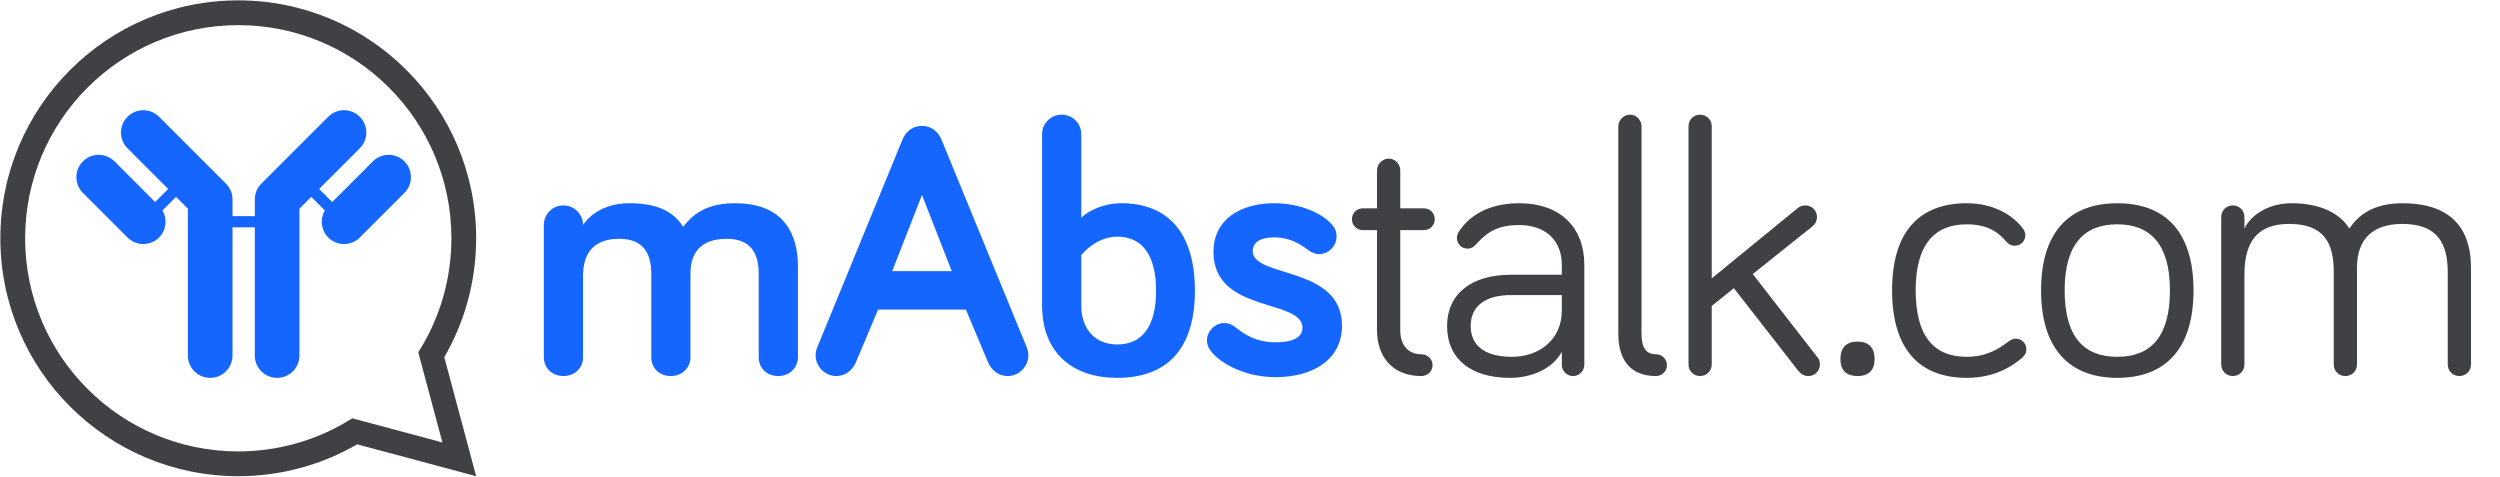
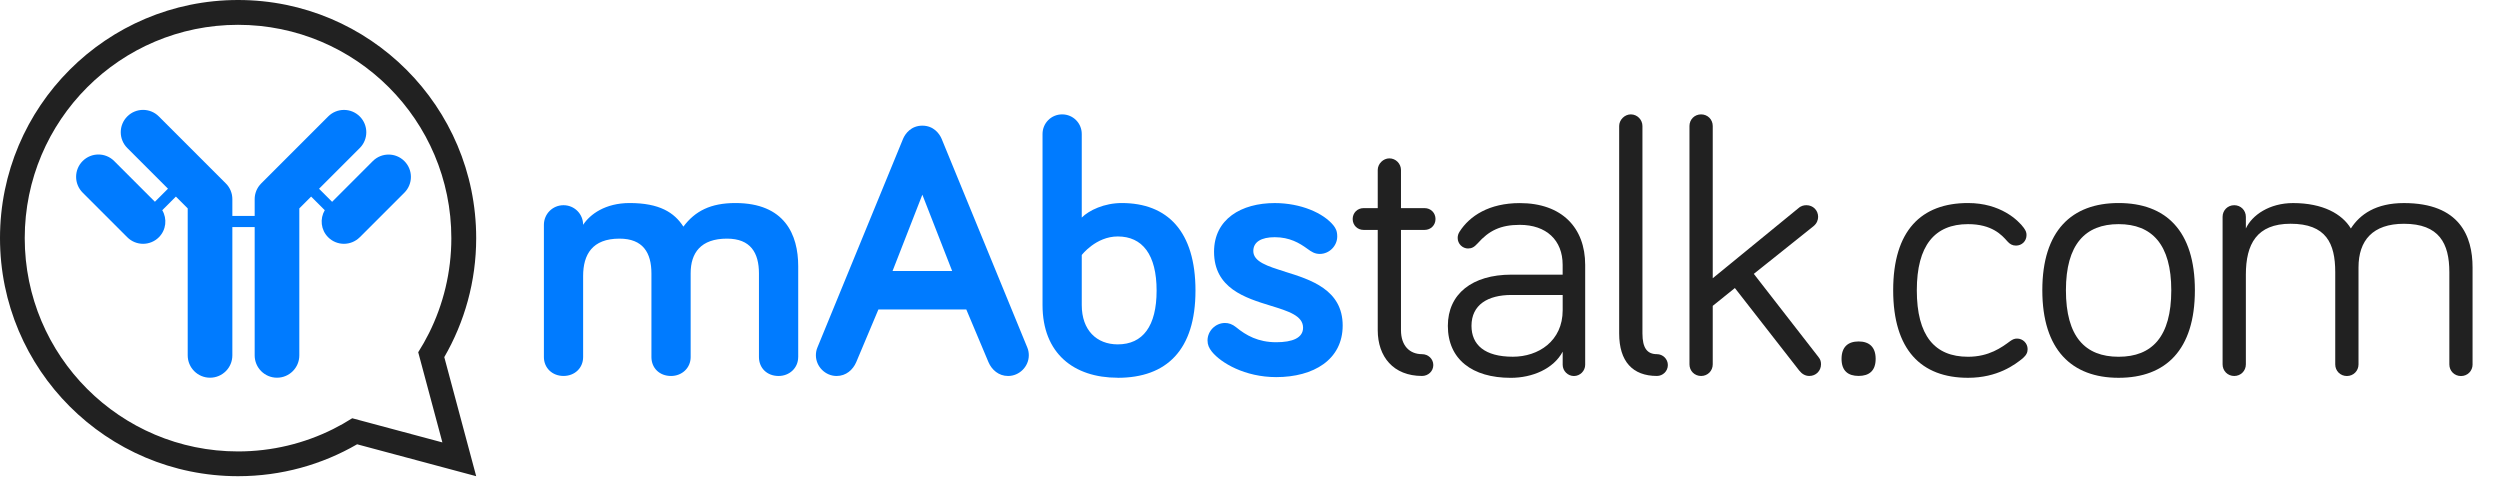
- <svg xmlns="http://www.w3.org/2000/svg" width="84px" height="16px" viewBox="0 0 84 16" version="1.1">
-   <defs />
-   <g id="Brands" stroke="none" stroke-width="1" fill="none" fill-rule="evenodd">
-     <g id="mAbstalk.com-logo" transform="translate(-22, -8)">
-       <g id="mabstalk-logo" transform="translate(22, 8)">
-         <path d="M13.588,6.482 L12.089,7.98 C11.796,8.273 11.322,8.273 11.029,7.98 C10.782,7.734 10.746,7.359 10.915,7.072 L10.458,6.614 C10.304,6.768 10.167,6.905 10.061,7.011 L10.061,11.947 C10.061,12.361 9.725,12.696 9.311,12.696 C8.897,12.696 8.562,12.361 8.562,11.947 C8.562,11.947 8.562,9.146 8.562,7.638 L7.812,7.638 L7.812,7.638 L7.812,7.638 C7.812,9.146 7.812,11.947 7.812,11.947 C7.812,12.361 7.477,12.696 7.063,12.696 C6.648,12.696 6.313,12.361 6.313,11.947 C6.313,11.947 6.313,8.137 6.313,7.011 C6.207,6.905 6.07,6.767 5.916,6.614 L5.458,7.072 C5.628,7.359 5.591,7.733 5.345,7.98 C5.052,8.273 4.578,8.273 4.285,7.98 L2.786,6.481 C2.493,6.188 2.493,5.714 2.786,5.422 C3.079,5.129 3.553,5.129 3.846,5.421 L5.212,6.788 L5.651,6.349 C5.021,5.719 4.285,4.982 4.285,4.982 C3.992,4.69 3.992,4.216 4.285,3.923 C4.578,3.63 5.052,3.63 5.344,3.923 L7.59,6.168 C7.626,6.204 7.659,6.243 7.687,6.286 C7.689,6.289 7.69,6.292 7.692,6.294 C7.717,6.332 7.738,6.373 7.756,6.415 C7.757,6.419 7.759,6.423 7.76,6.427 C7.776,6.468 7.789,6.51 7.798,6.554 C7.799,6.558 7.799,6.562 7.8,6.567 C7.807,6.609 7.812,6.652 7.812,6.696 L7.812,6.706 L7.812,7.263 L8.562,7.263 L8.562,7.263 L8.562,7.263 L8.562,6.706 L8.562,6.696 C8.562,6.652 8.567,6.609 8.574,6.567 C8.575,6.563 8.575,6.559 8.576,6.555 C8.585,6.511 8.598,6.468 8.614,6.427 C8.615,6.424 8.616,6.42 8.618,6.416 C8.636,6.373 8.657,6.333 8.682,6.294 C8.683,6.292 8.685,6.289 8.687,6.287 C8.715,6.244 8.748,6.204 8.784,6.168 L11.029,3.923 C11.322,3.63 11.796,3.63 12.089,3.923 C12.382,4.216 12.382,4.69 12.089,4.983 C12.089,4.983 11.353,5.719 10.723,6.349 L11.162,6.788 L12.528,5.422 C12.821,5.129 13.295,5.129 13.588,5.422 C13.881,5.715 13.881,6.189 13.588,6.482" id="Fill-1" fill="#1466FF" />
-         <path d="M14.444,13.295 L14.865,14.866 L13.295,14.445 L11.837,14.055 C11.631,14.186 11.417,14.307 11.197,14.417 C10.236,14.896 9.153,15.167 8.006,15.167 C4.051,15.167 0.845,11.961 0.845,8.006 C0.845,4.051 4.051,0.845 8.006,0.845 C11.961,0.845 15.167,4.051 15.167,8.006 C15.167,9.153 14.895,10.237 14.416,11.198 C14.306,11.418 14.185,11.631 14.054,11.838 L14.444,13.295 Z M14.928,12.002 C15.608,10.826 15.999,9.462 15.999,8.006 C15.999,3.591 12.42,0.012 8.006,0.012 C3.591,0.012 0.012,3.591 0.012,8.006 C0.012,12.421 3.591,16 8.006,16 C9.462,16 10.825,15.609 12.001,14.929 L14.885,15.701 L15.999,16 L15.701,14.886 L14.928,12.002 Z" id="Fill-3" fill="#404144" />
-         <path d="M42.091,8.439 C42.091,9.342 45.091,8.927 45.091,10.94 C45.091,12.086 44.115,12.672 42.859,12.672 C41.81,12.672 41.005,12.196 40.7,11.818 C40.602,11.696 40.554,11.586 40.554,11.44 C40.554,11.123 40.822,10.854 41.139,10.854 C41.261,10.854 41.383,10.891 41.517,11.001 C41.847,11.269 42.249,11.501 42.859,11.501 C43.408,11.501 43.762,11.354 43.762,11.013 C43.762,10.025 40.773,10.537 40.773,8.464 C40.773,7.366 41.688,6.829 42.81,6.829 C43.676,6.829 44.444,7.159 44.786,7.585 C44.859,7.683 44.908,7.768 44.908,7.951 C44.908,8.268 44.64,8.537 44.323,8.537 C44.152,8.537 44.042,8.464 43.908,8.366 C43.64,8.171 43.31,7.976 42.81,7.976 C42.359,7.976 42.091,8.134 42.091,8.439 L42.091,8.439 Z M36.331,10.257 C36.331,11.098 36.831,11.574 37.539,11.574 C38.38,11.574 38.844,10.964 38.844,9.769 C38.844,8.561 38.368,7.951 37.539,7.951 C36.807,7.951 36.331,8.574 36.331,8.574 L36.331,10.257 Z M40.149,9.769 C40.149,11.757 39.185,12.696 37.539,12.696 C36.063,12.696 35.014,11.879 35.014,10.257 L35.014,4.512 C35.014,4.146 35.306,3.853 35.672,3.853 C36.038,3.853 36.331,4.146 36.331,4.512 L36.331,7.317 C36.575,7.073 37.087,6.829 37.673,6.829 C39.209,6.829 40.149,7.781 40.149,9.769 L40.149,9.769 Z M30.979,6.549 L29.978,9.11 L31.979,9.11 L30.979,6.549 Z M29.503,10.403 L28.759,12.172 C28.649,12.428 28.417,12.635 28.1,12.635 C27.722,12.635 27.405,12.318 27.405,11.94 C27.405,11.867 27.417,11.769 27.454,11.684 L30.332,4.67 C30.405,4.499 30.601,4.231 30.979,4.231 C31.357,4.231 31.552,4.499 31.625,4.67 L34.504,11.684 C34.54,11.769 34.553,11.867 34.553,11.94 C34.553,12.318 34.235,12.635 33.857,12.635 C33.54,12.635 33.308,12.428 33.199,12.172 L32.455,10.403 L29.503,10.403 Z M26.811,8.952 L26.811,12.001 C26.811,12.367 26.518,12.635 26.152,12.635 C25.762,12.635 25.493,12.367 25.493,12.001 L25.493,9.195 C25.493,8.5 25.213,8.024 24.42,8.024 C23.542,8.024 23.2,8.5 23.2,9.183 L23.2,12.001 C23.2,12.367 22.908,12.635 22.542,12.635 C22.151,12.635 21.883,12.367 21.883,12.001 L21.883,9.195 C21.883,8.5 21.602,8.024 20.81,8.024 C19.895,8.024 19.59,8.561 19.59,9.281 L19.59,12.001 C19.59,12.367 19.309,12.635 18.931,12.635 C18.553,12.635 18.273,12.367 18.273,12.001 L18.273,7.561 C18.273,7.195 18.565,6.902 18.931,6.902 C19.297,6.902 19.59,7.195 19.59,7.561 C19.822,7.207 20.334,6.829 21.151,6.829 C22.151,6.829 22.651,7.146 22.956,7.622 C23.347,7.098 23.871,6.829 24.701,6.829 C26.359,6.829 26.811,7.89 26.811,8.952 L26.811,8.952 Z" id="Fill-5" fill="#1466FF" />
-         <path d="M83.025,8.988 L83.025,12.245 C83.025,12.464 82.854,12.635 82.635,12.635 C82.415,12.635 82.244,12.464 82.244,12.245 L82.244,9.147 C82.244,8.183 81.903,7.524 80.72,7.524 C79.671,7.524 79.195,8.085 79.195,8.988 L79.195,12.245 C79.195,12.464 79.024,12.635 78.804,12.635 C78.585,12.635 78.414,12.464 78.414,12.245 L78.414,9.147 C78.414,8.183 78.109,7.524 76.914,7.524 C75.779,7.524 75.413,8.207 75.413,9.232 L75.413,12.245 C75.413,12.464 75.243,12.635 75.023,12.635 C74.804,12.635 74.633,12.464 74.633,12.245 L74.633,7.293 C74.633,7.073 74.804,6.902 75.023,6.902 C75.243,6.902 75.413,7.073 75.413,7.293 L75.413,7.683 C75.621,7.232 76.207,6.829 76.999,6.829 C78,6.829 78.646,7.195 78.939,7.683 C79.244,7.207 79.78,6.829 80.72,6.829 C82.598,6.829 83.025,7.951 83.025,8.988 L83.025,8.988 Z M72.91,9.757 C72.91,8.22 72.263,7.537 71.141,7.537 C70.019,7.537 69.372,8.22 69.372,9.757 C69.372,11.318 70.019,11.989 71.141,11.989 C72.263,11.989 72.91,11.318 72.91,9.757 L72.91,9.757 Z M73.702,9.757 C73.702,11.757 72.727,12.696 71.141,12.696 C69.567,12.696 68.58,11.757 68.58,9.757 C68.58,7.756 69.567,6.829 71.141,6.829 C72.727,6.829 73.702,7.756 73.702,9.757 L73.702,9.757 Z M66.086,6.829 C67.172,6.829 67.77,7.402 67.965,7.671 C68.026,7.756 68.05,7.817 68.05,7.903 C68.05,8.11 67.892,8.256 67.696,8.256 C67.575,8.256 67.489,8.207 67.404,8.11 C67.221,7.903 66.891,7.537 66.086,7.537 C64.964,7.537 64.367,8.256 64.367,9.757 C64.367,11.281 64.964,11.989 66.086,11.989 C66.794,11.989 67.221,11.672 67.501,11.464 C67.587,11.403 67.648,11.379 67.733,11.379 C67.928,11.379 68.087,11.537 68.087,11.733 C68.087,11.842 68.05,11.928 67.928,12.038 C67.66,12.257 67.074,12.696 66.086,12.696 C64.513,12.696 63.574,11.757 63.574,9.757 C63.574,7.756 64.513,6.829 66.086,6.829 L66.086,6.829 Z M61.839,12.062 C61.839,11.659 62.059,11.477 62.412,11.477 C62.766,11.477 62.986,11.659 62.986,12.062 C62.986,12.464 62.766,12.635 62.412,12.635 C62.059,12.635 61.839,12.464 61.839,12.062 L61.839,12.062 Z M60.417,12.452 L58.258,9.683 L57.514,10.281 L57.514,12.245 C57.514,12.464 57.343,12.635 57.124,12.635 C56.904,12.635 56.734,12.464 56.734,12.245 L56.734,4.243 C56.734,4.024 56.904,3.853 57.124,3.853 C57.343,3.853 57.514,4.024 57.514,4.243 L57.514,9.354 L60.393,7 C60.491,6.915 60.588,6.902 60.661,6.902 C60.881,6.902 61.051,7.073 61.051,7.293 C61.051,7.39 61.015,7.512 60.893,7.61 L58.893,9.208 L61.064,12.001 C61.137,12.086 61.149,12.172 61.149,12.245 C61.149,12.464 60.978,12.635 60.759,12.635 C60.625,12.635 60.515,12.574 60.417,12.452 L60.417,12.452 Z M55.155,4.243 L55.155,11.208 C55.155,11.696 55.314,11.903 55.643,11.903 C55.838,11.903 56.009,12.062 56.009,12.269 C56.009,12.477 55.838,12.635 55.643,12.635 C54.826,12.635 54.375,12.147 54.375,11.208 L54.375,4.243 C54.375,4.036 54.558,3.853 54.765,3.853 C54.984,3.853 55.155,4.036 55.155,4.243 L55.155,4.243 Z M52.477,10.427 L52.477,9.915 L50.757,9.915 C49.964,9.915 49.415,10.245 49.415,10.952 C49.415,11.586 49.854,11.989 50.806,11.989 C51.659,11.989 52.477,11.464 52.477,10.427 L52.477,10.427 Z M49.622,8.183 C49.501,8.317 49.415,8.354 49.305,8.354 C49.11,8.354 48.952,8.195 48.952,8 C48.952,7.915 48.976,7.854 49.013,7.793 C49.354,7.256 50.013,6.829 51.037,6.829 C52.452,6.829 53.233,7.659 53.233,8.903 L53.233,12.257 C53.233,12.464 53.062,12.635 52.855,12.635 C52.647,12.635 52.477,12.464 52.477,12.257 L52.477,11.818 C52.172,12.391 51.464,12.696 50.733,12.696 C49.439,12.696 48.622,12.074 48.622,10.952 C48.622,9.879 49.439,9.232 50.757,9.232 L52.477,9.232 L52.477,8.903 C52.477,8.073 51.928,7.561 51.037,7.561 C50.391,7.561 50,7.756 49.622,8.183 L49.622,8.183 Z M46.268,5.719 C46.268,5.512 46.451,5.329 46.658,5.329 C46.878,5.329 47.049,5.512 47.049,5.719 L47.049,7 L47.842,7 C48.049,7 48.207,7.159 48.207,7.366 C48.207,7.573 48.049,7.732 47.842,7.732 L47.049,7.732 L47.049,11.098 C47.049,11.623 47.341,11.903 47.756,11.903 C47.964,11.903 48.134,12.062 48.134,12.269 C48.134,12.477 47.964,12.635 47.756,12.635 C46.793,12.635 46.268,11.989 46.268,11.098 L46.268,7.732 L45.792,7.732 C45.585,7.732 45.426,7.573 45.426,7.366 C45.426,7.159 45.585,7 45.792,7 L46.268,7 L46.268,5.719 Z" id="Fill-7" fill="#404144" />
-       </g>
-     </g>
+ <svg xmlns="http://www.w3.org/2000/svg" fill="none" height="16" viewBox="0 0 84 16" width="84">
+   <path d="m12.087 7.974 1.5-1.5c.293-.293.293-.767 0-1.061-.293-.293-.768-.293-1.061-0l-1.367 1.368-.439-.439c.306-.306.637-.637.897-.897.275-.275.471-.471.471-.471.293-.293.293-.767 0-1.061-.293-.293-.768-.293-1.061-0l-2.247 2.247c-.036.036-.069.076-.098.118-.002.003-.003.005-.005.008-.025.038-.046.079-.064.121-.001.002-.002.004-.002.006-.001.002-.001.004-.002.006-.016.041-.029.083-.038.127-0.0.002-.001.004-.001.006s-.001.004-.001.006c-.008.042-.012.085-.012.13v.567l-.75-0v-.567c-0-.044-.005-.087-.012-.13-0-.002-.001-.004-.001-.006-0-.002-.001-.004-.001-.007-.009-.044-.022-.086-.038-.127-.001-.002-.001-.004-.002-.006-.001-.002-.001-.004-.002-.006-.018-.043-.039-.083-.064-.121-.001-.001-.001-.002-.002-.003-.001-.002-.002-.003-.003-.005-.028-.043-.061-.082-.098-.118l-2.247-2.247c-.293-.293-.767-.293-1.06 0-.293.293-.293.768 0 1.061-0 0 .291.291.664.664.22.22.469.469.703.703l-.439.439-1.368-1.368c-.293-.293-.767-.293-1.06 0-.293.293-.293.768 0 1.061l1.5 1.5c.293.293.768.293 1.061 0 .247-.247.283-.622.114-.909l.458-.458.397.397-0 4.939c0.0.414.336.75.75.75.415 0 .75-.336.75-.75l-0-4.312.75 0-0 4.312c0.0.414.335.75.75.75.415 0 .75-.336.75-.75v-4.939l.397-.397.458.458c-.169.288-.133.662.114.909.293.293.767.293 1.061 0z" fill="#007bff" />
+   <path d="m43.173 9.126c-.579-.18-1.062-.33-1.062-.692 0-.305.269-.464.72-.464.501 0 .83.195 1.099.391.134.098.244.171.415.171.318 0 .586-.269.586-.586 0-.183-.049-.268-.122-.366-.342-.427-1.111-.757-1.978-.757-1.123 0-2.039.537-2.039 1.636 0 1.228 1.047 1.55 1.902 1.813.59.181 1.089.335 1.089.739 0 .342-.354.488-.903.488-.61 0-1.013-.232-1.343-.501-.134-.11-.256-.146-.378-.146-.317 0-.586.268-.586.586 0 .146.049.256.146.378.305.378 1.111.855 2.161.855 1.257 0 2.234-.586 2.234-1.733 0-1.206-1.077-1.541-1.941-1.81z" fill="#007bff" />
+   <path clip-rule="evenodd" d="m37.556 12.694c1.648 0 2.612-.94 2.612-2.93 0-1.99-.94-2.942-2.478-2.942-.586 0-1.099.244-1.343.488v-2.808c0-.366-.293-.659-.659-.659-.366 0-.659.293-.659.659v5.749c0 1.623 1.05 2.441 2.527 2.441zm0-1.123c-.708 0-1.209-.476-1.209-1.319v-1.684s.476-.623 1.209-.623c.83 0 1.306.61 1.306 1.819 0 1.196-.464 1.807-1.306 1.807z" fill="#007bff" fill-rule="evenodd" />
+   <path clip-rule="evenodd" d="m28.769 12.169.745-1.77h2.954l.745 1.77c.11.256.342.464.659.464.379 0 .696-.317.696-.696 0-.073-.012-.171-.049-.256l-2.881-7.019c-.073-.171-.269-.44-.647-.44-.378 0-.574.269-.647.44l-2.881 7.019c-.037.085-.049.183-.049.256 0 .379.317.696.696.696.317 0 .549-.208.659-.464zm1.221-3.064 1.001-2.564 1.001 2.564z" fill="#007bff" fill-rule="evenodd" />
+   <path d="m26.82 11.998v-3.052c0-1.062-.452-2.124-2.112-2.124-.83 0-1.355.269-1.746.793-.305-.476-.806-.793-1.807-.793-.818 0-1.331.378-1.562.732 0-.366-.293-.659-.659-.659-.366 0-.659.293-.659.659v4.443c0 .366.281.635.659.635.378 0 .659-.269.659-.635v-2.722c0-.72.305-1.257 1.221-1.257.793 0 1.074.476 1.074 1.172v2.808c0 .366.269.635.659.635.366 0 .659-.269.659-.635v-2.82c0-.683.342-1.16 1.221-1.16.793 0 1.074.476 1.074 1.172v2.808c0 .366.269.635.659.635.366 0 .659-.269.659-.635z" fill="#007bff" />
+   <g fill="#212121">
+     <path clip-rule="evenodd" d="m16 8c0 1.457-.392 2.822-1.072 3.999l1.072 4.001-4.001-1.072c-1.177.681-2.542 1.072-3.999 1.072-4.418 0-8-3.582-8-8 0-4.418 3.582-8 8-8 4.418 0 8 3.582 8 8zm-4.166 6.053 3.03.812-.812-3.03c.131-.207.252-.42.362-.64.48-.962.751-2.046.751-3.194 0-3.958-3.209-7.167-7.167-7.167-3.958 0-7.167 3.209-7.167 7.167 0 3.958 3.209 7.167 7.167 7.167 1.148 0 2.232-.271 3.194-.751.22-.11.434-.231.64-.362z" fill-rule="evenodd" />
+     <path d="m83.078 12.242v-3.259c0-1.038-.427-2.16-2.307-2.16-.94 0-1.477.378-1.782.854-.293-.488-.94-.854-1.941-.854-.793 0-1.379.403-1.587.854v-.391c0-.22-.171-.391-.391-.391-.22 0-.391.171-.391.391v4.956c0 .22.171.391.391.391.22 0 .391-.171.391-.391v-3.015c0-1.026.366-1.709 1.502-1.709 1.196 0 1.501.659 1.501 1.624v3.101c0 .22.171.391.391.391.22 0 .391-.171.391-.391v-3.259c0-.903.476-1.465 1.526-1.465 1.184 0 1.526.659 1.526 1.624v3.101c0 .22.171.391.391.391.22 0 .39-.171.39-.391z" />
+     <path clip-rule="evenodd" d="m71.185 12.694c1.587 0 2.563-.94 2.563-2.942 0-2.002-.977-2.93-2.563-2.93-1.575 0-2.563.928-2.563 2.93 0 2.002.989 2.942 2.563 2.942zm0-5.163c1.123 0 1.77.684 1.77 2.222 0 1.563-.647 2.234-1.77 2.234-1.123 0-1.77-.671-1.77-2.234 0-1.538.647-2.222 1.77-2.222z" fill-rule="evenodd" />
+     <path d="m68.006 7.664c-.195-.269-.794-.842-1.88-.842-1.575 0-2.515.928-2.515 2.93 0 2.002.94 2.942 2.515 2.942.989 0 1.575-.439 1.843-.659.122-.11.159-.195.159-.305 0-.195-.159-.354-.354-.354-.085 0-.146.025-.232.086l-.003.002c-.281.208-.708.523-1.413.523-1.123 0-1.721-.708-1.721-2.234 0-1.501.598-2.222 1.721-2.222.806 0 1.135.366 1.318.574.086.098.171.147.293.147.195 0 .354-.147.354-.354 0-.085-.024-.146-.085-.232z" />
+     <path d="m62.449 11.473c-.354 0-.573.183-.573.585s.219.573.573.573c.354 0 .573-.171.573-.573s-.219-.585-.573-.585z" />
+     <path d="m58.292 9.678 2.161 2.771c.098.122.207.183.342.183.22 0 .391-.171.391-.391 0-.073-.012-.159-.085-.244l-2.173-2.795 2.002-1.599c.122-.098.159-.22.159-.317 0-.22-.171-.391-.391-.391-.073 0-.171.012-.269.098l-2.881 2.356v-5.115c0-.22-.171-.391-.391-.391-.22 0-.391.171-.391.391v8.008c0 .22.171.391.391.391.22 0 .391-.171.391-.391v-1.965z" />
+     <path d="m55.186 11.204v-6.97c0-.208-.171-.391-.391-.391-.207 0-.391.183-.391.391v6.97c0 .94.452 1.428 1.27 1.428.195 0 .366-.159.366-.366 0-.207-.171-.366-.366-.366-.33 0-.488-.207-.488-.696z" />
+     <path clip-rule="evenodd" d="m49.332 8.348c.11 0 .195-.036.317-.171.378-.427.769-.622 1.416-.622.891 0 1.44.513 1.44 1.343v.33h-1.721c-1.318 0-2.136.647-2.136 1.721 0 1.123.818 1.746 2.112 1.746.732 0 1.44-.305 1.746-.879v.44c0 .207.171.378.378.378s.378-.171.378-.378v-3.357c0-1.245-.781-2.075-2.197-2.075-1.026 0-1.685.427-2.026.964-.037.061-.061.122-.061.208 0 .195.159.354.354.354zm3.174 1.563v.513c0 1.038-.818 1.562-1.673 1.562-.952 0-1.391-.403-1.391-1.038 0-.708.549-1.037 1.343-1.037z" fill-rule="evenodd" />
+     <path d="m46.683 5.321c-.207 0-.391.183-.391.39v1.282h-.476c-.207 0-.366.159-.366.366 0 .208.159.366.366.366h.476v3.369c0 .891.525 1.538 1.489 1.538.207 0 .378-.159.378-.366 0-.207-.171-.366-.378-.366-.415 0-.708-.281-.708-.806v-3.369h.794c.207 0 .366-.159.366-.366 0-.207-.159-.366-.366-.366h-.794v-1.282c0-.207-.171-.39-.391-.39z" />
  </g>
</svg>
